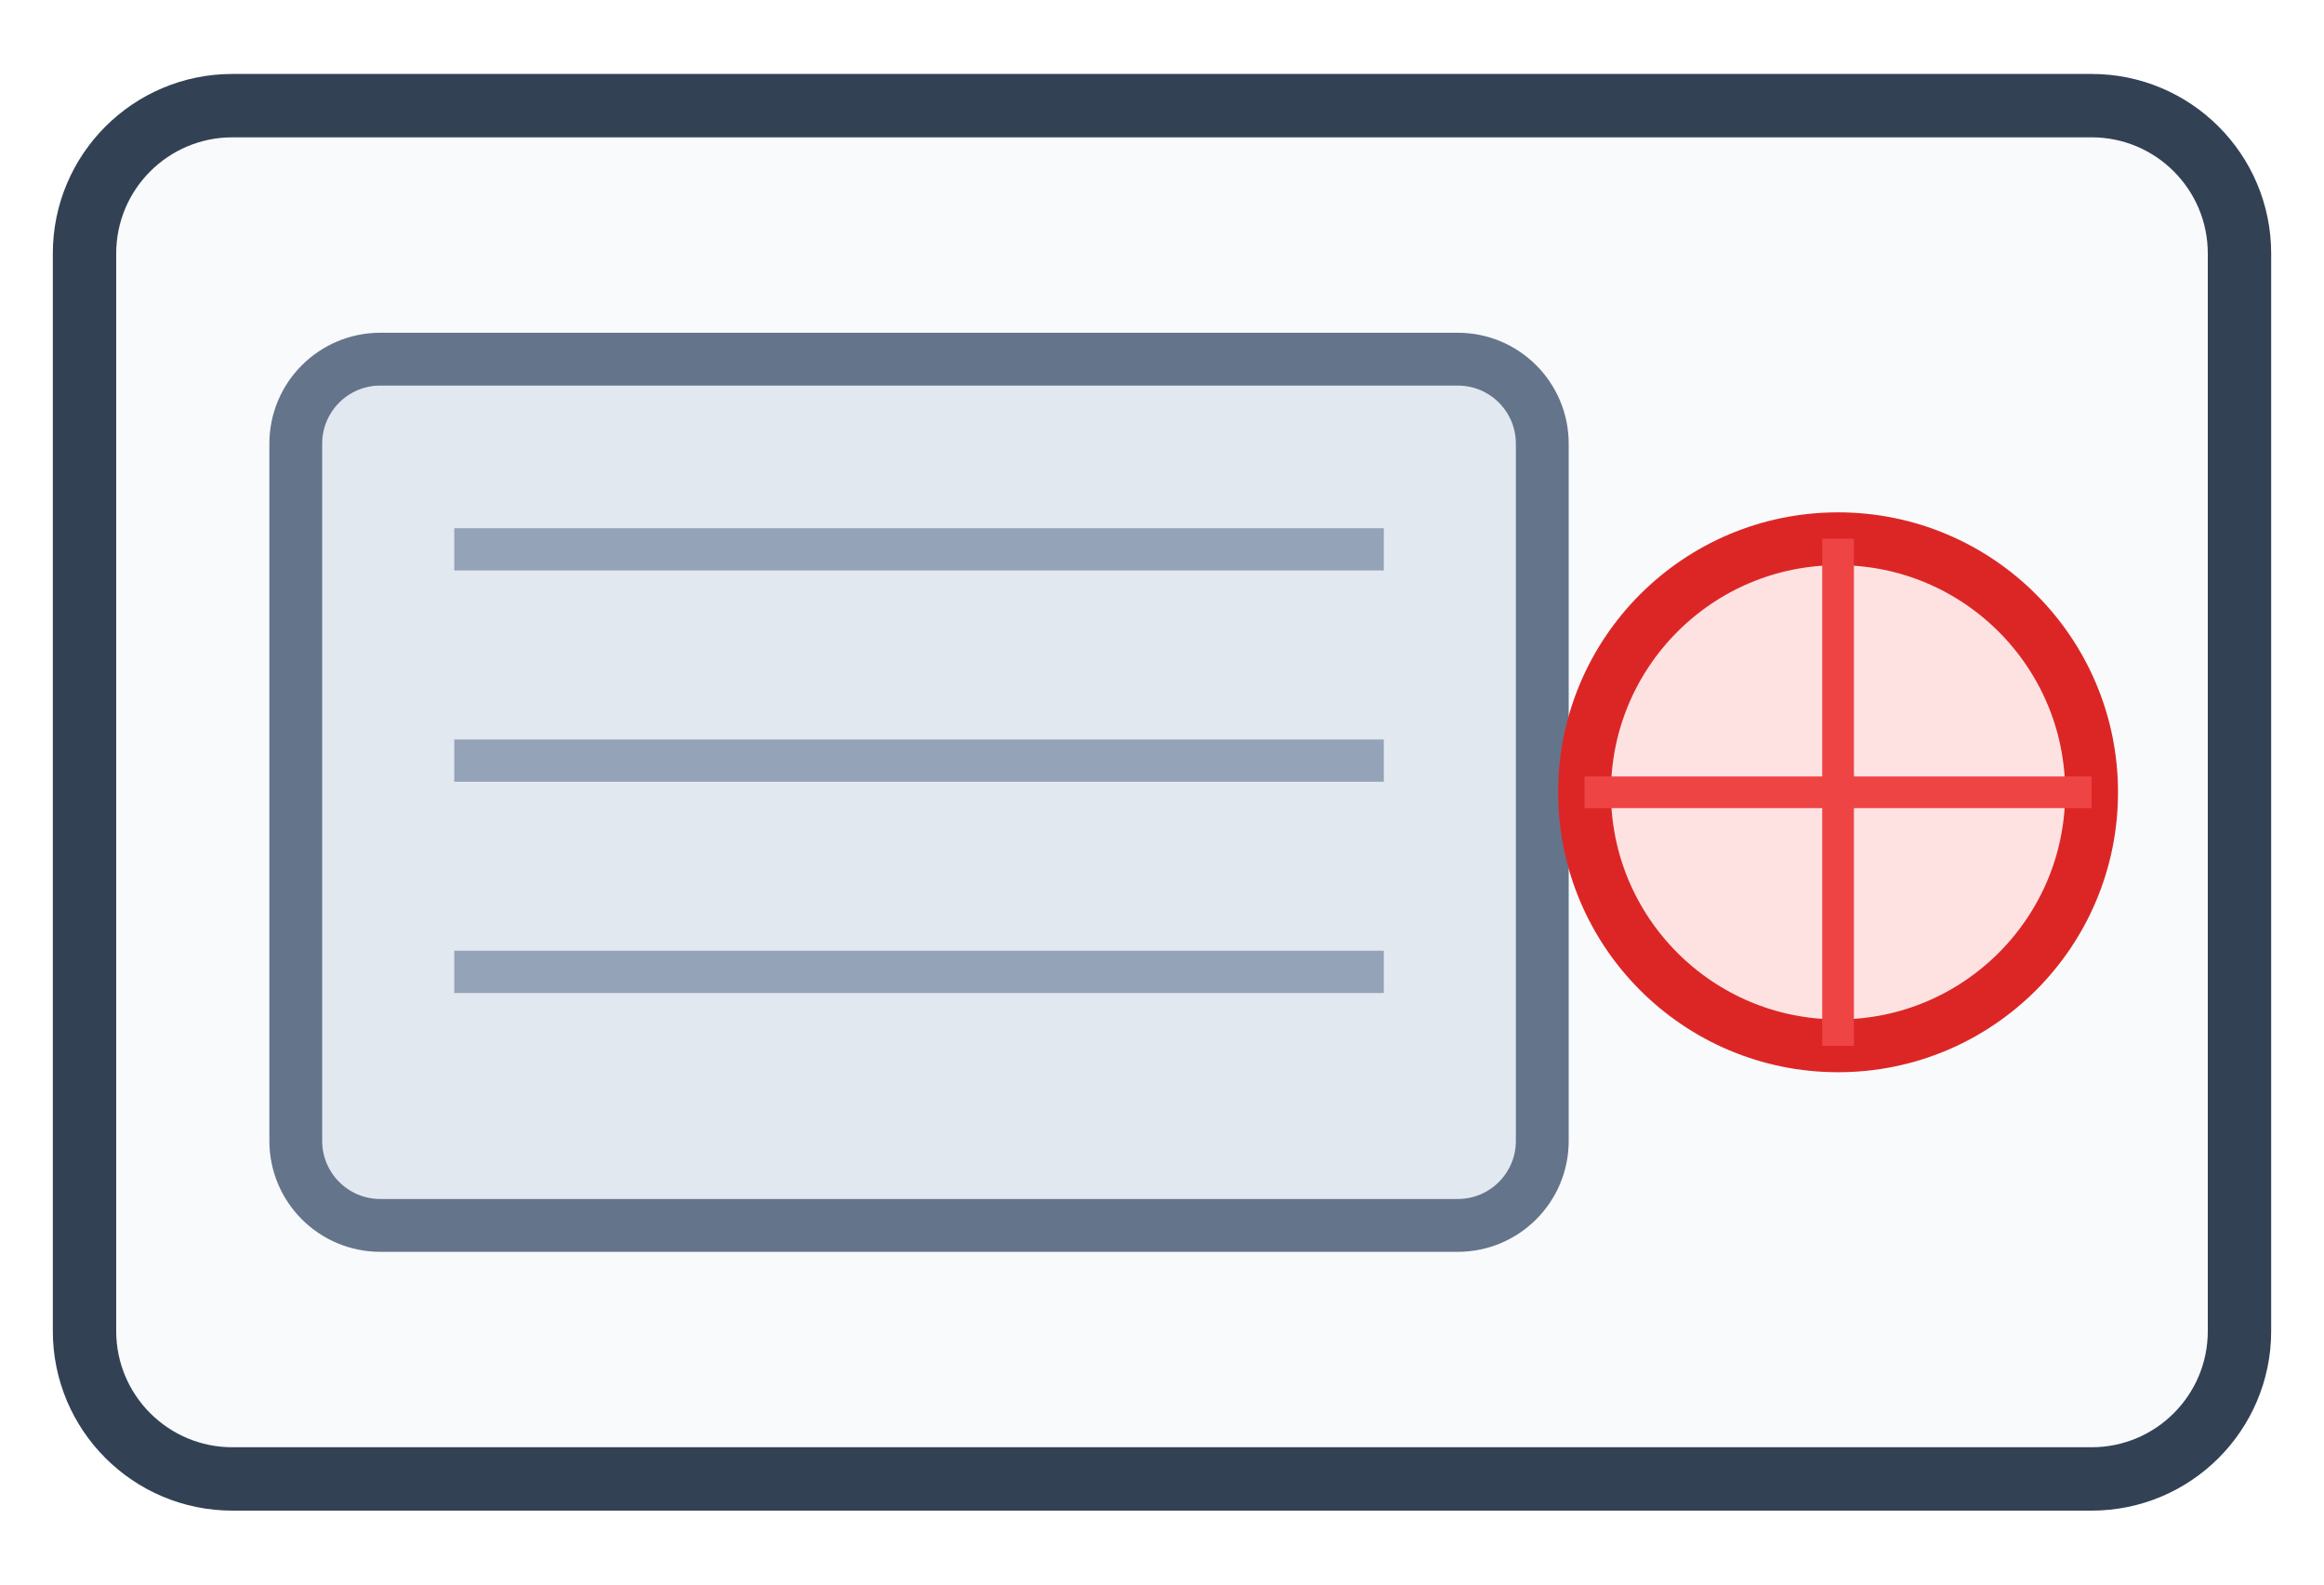
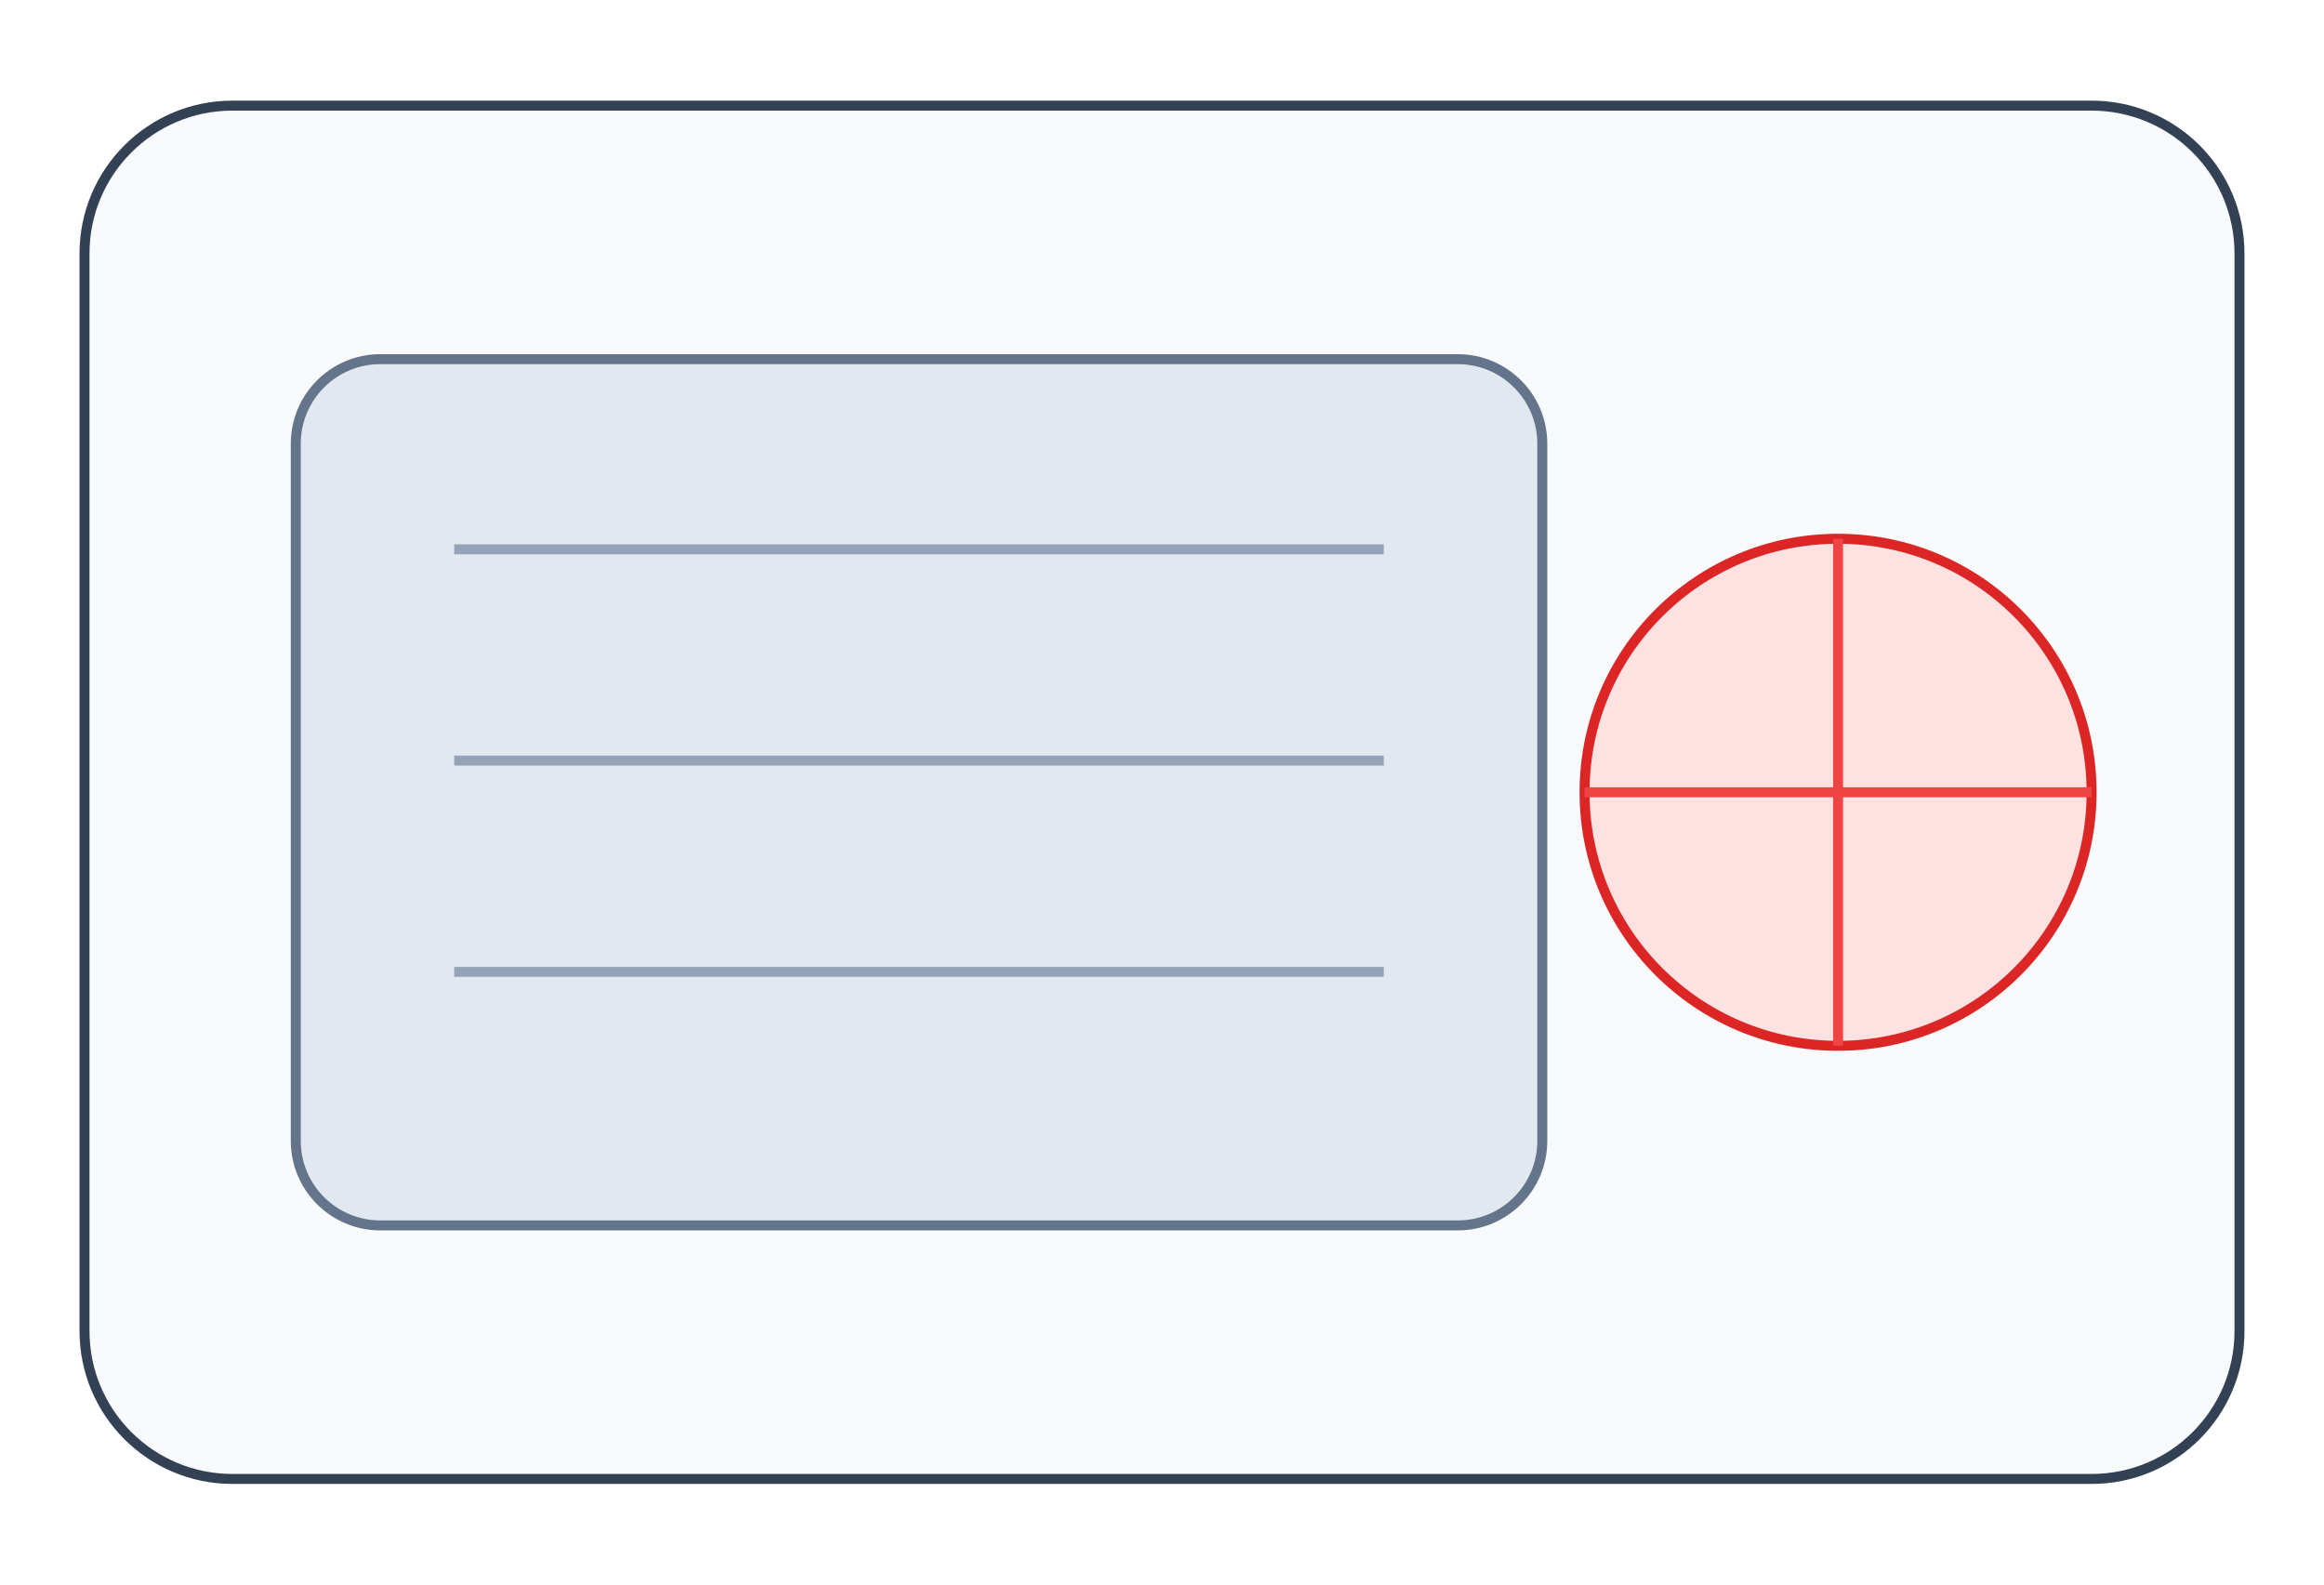
<svg xmlns="http://www.w3.org/2000/svg" viewBox="0 0 220 150" role="img" aria-label="Retificadora vista de cima">
+   <style>[stroke]{stroke-width:.25mm!important;vector-effect:non-scaling-stroke}</style>
  <rect x="8" y="10" width="204" height="130" rx="14" fill="#f8fafc" stroke="#334155" stroke-width="6" />
  <rect x="28" y="34" width="118" height="82" rx="8" fill="#e2e8f0" stroke="#64748b" stroke-width="5" />
  <path d="M43 52h88M43 72h88M43 92h88" stroke="#94a3b8" stroke-width="4" />
  <circle cx="174" cy="75" r="24" fill="#fee2e2" stroke="#dc2626" stroke-width="5" />
  <path d="M174 51v48M150 75h48" stroke="#ef4444" stroke-width="3" />
</svg>
